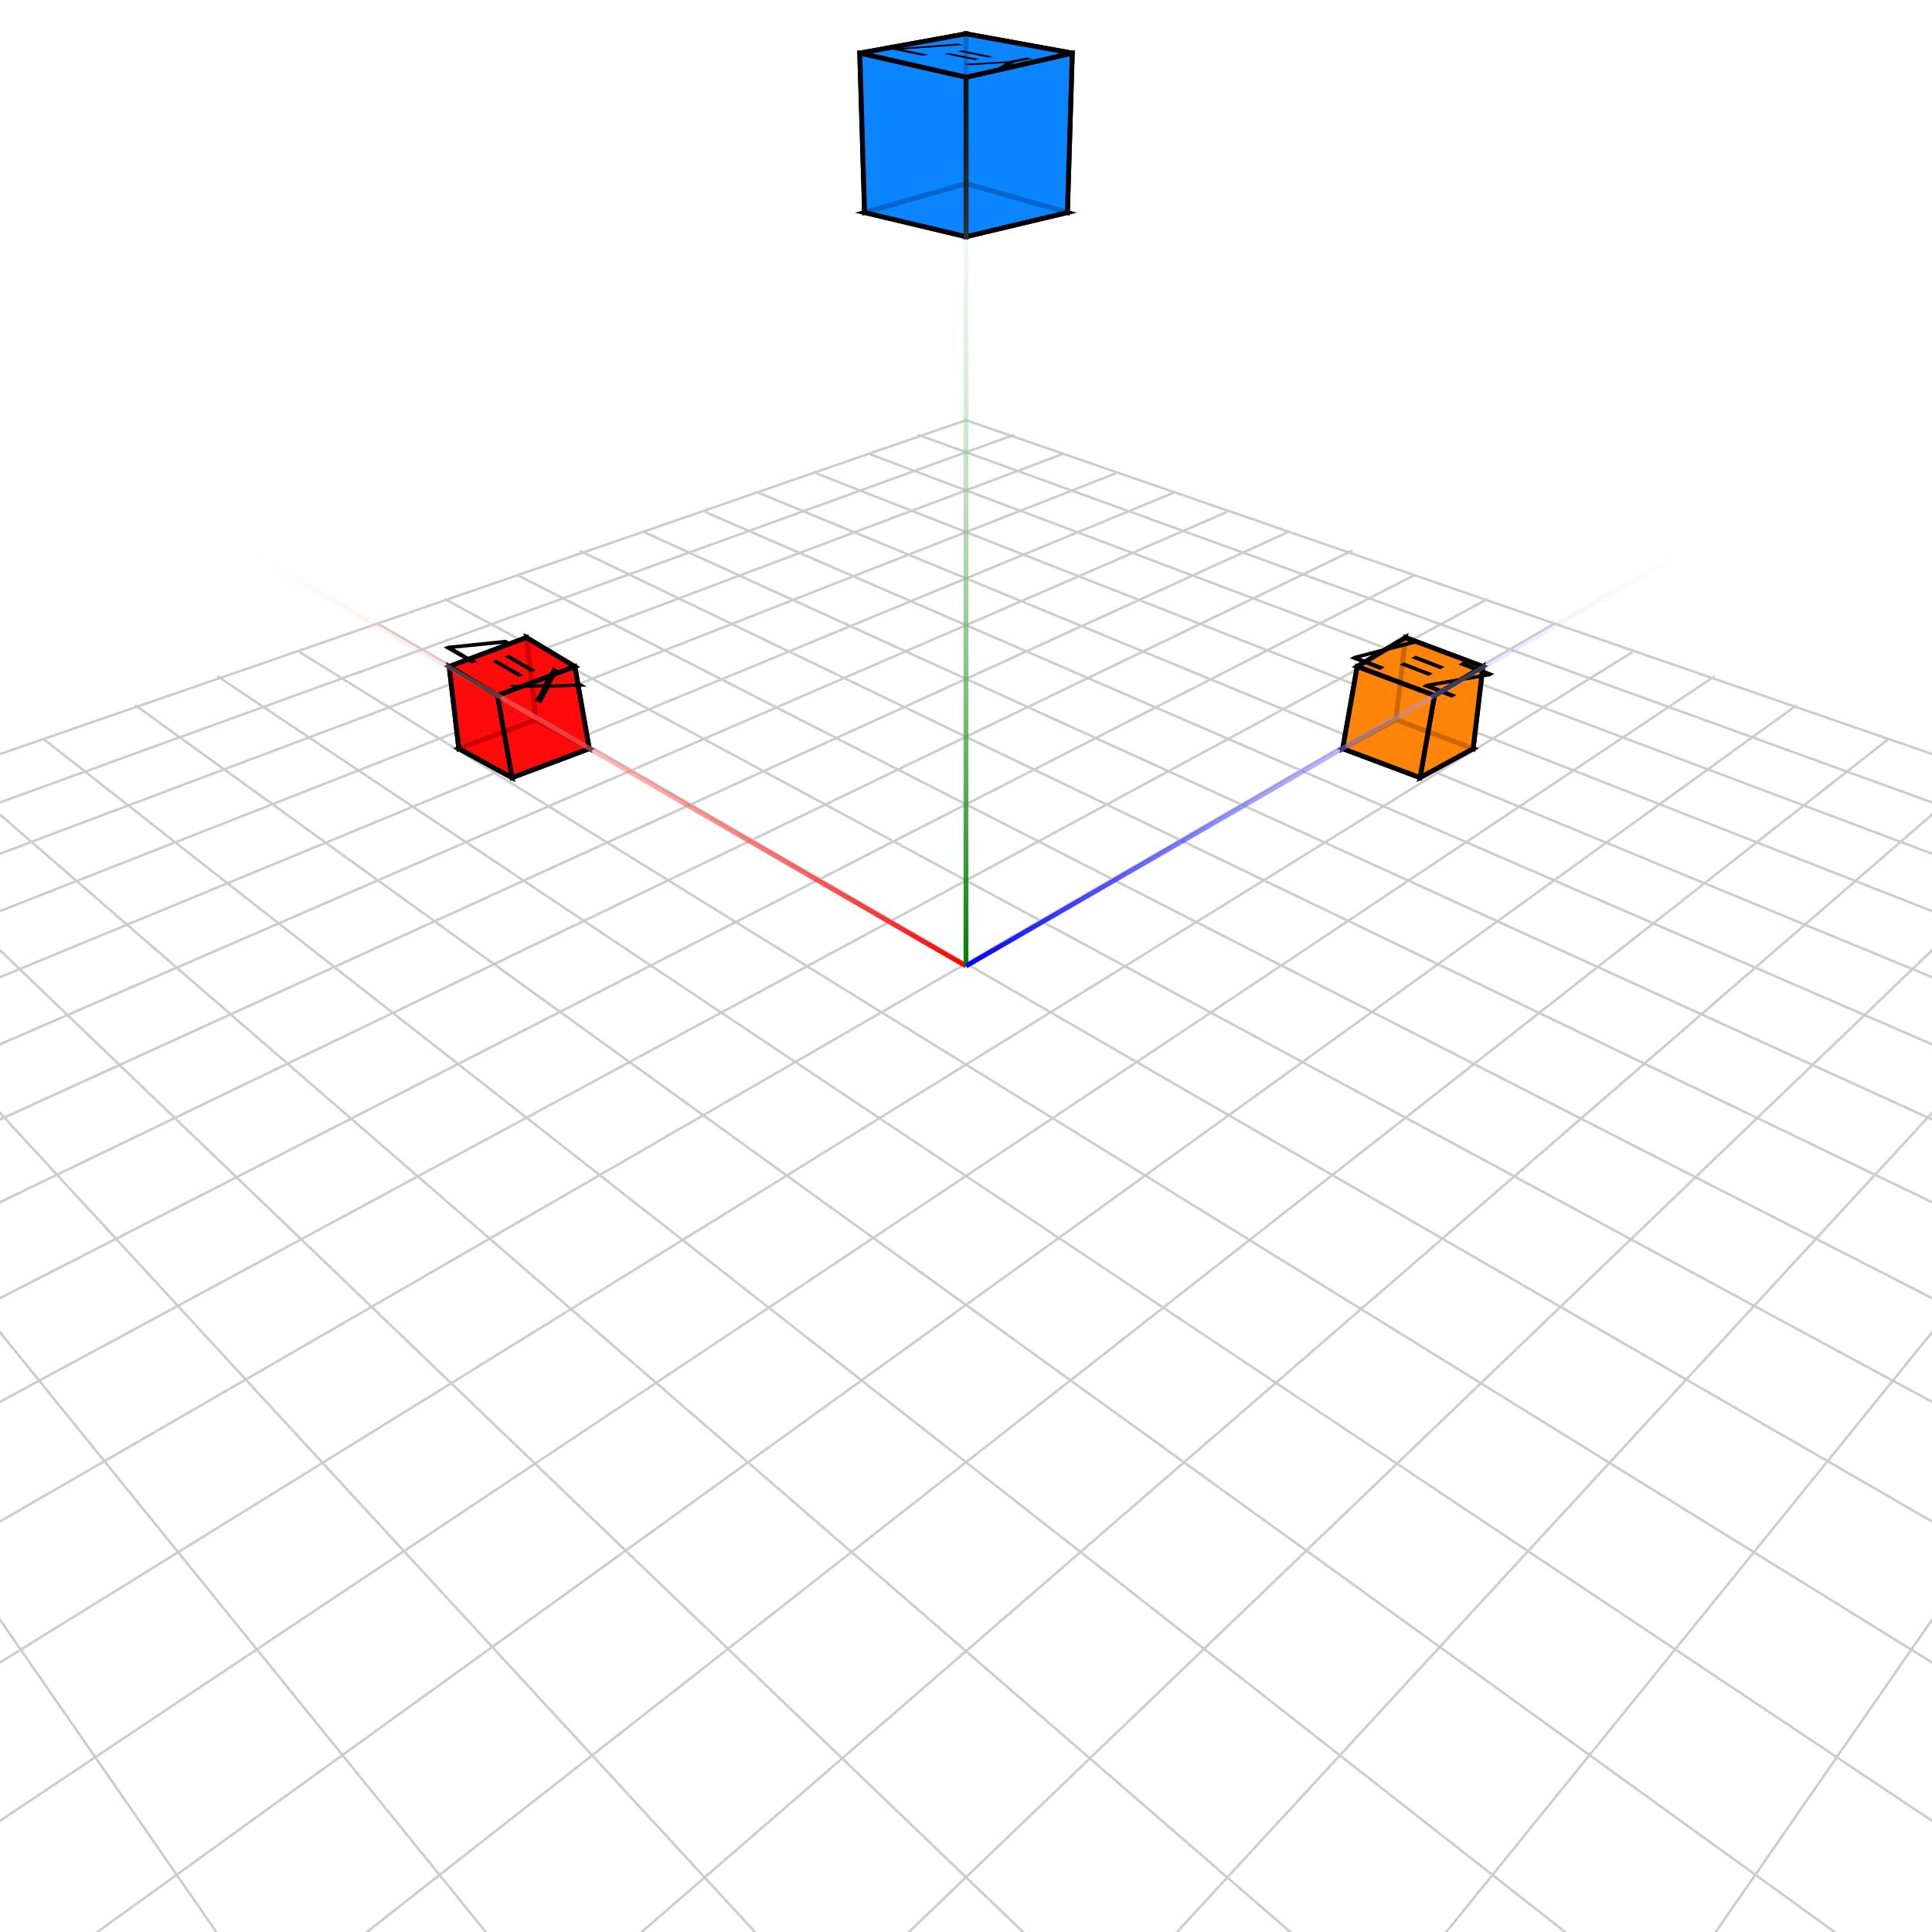
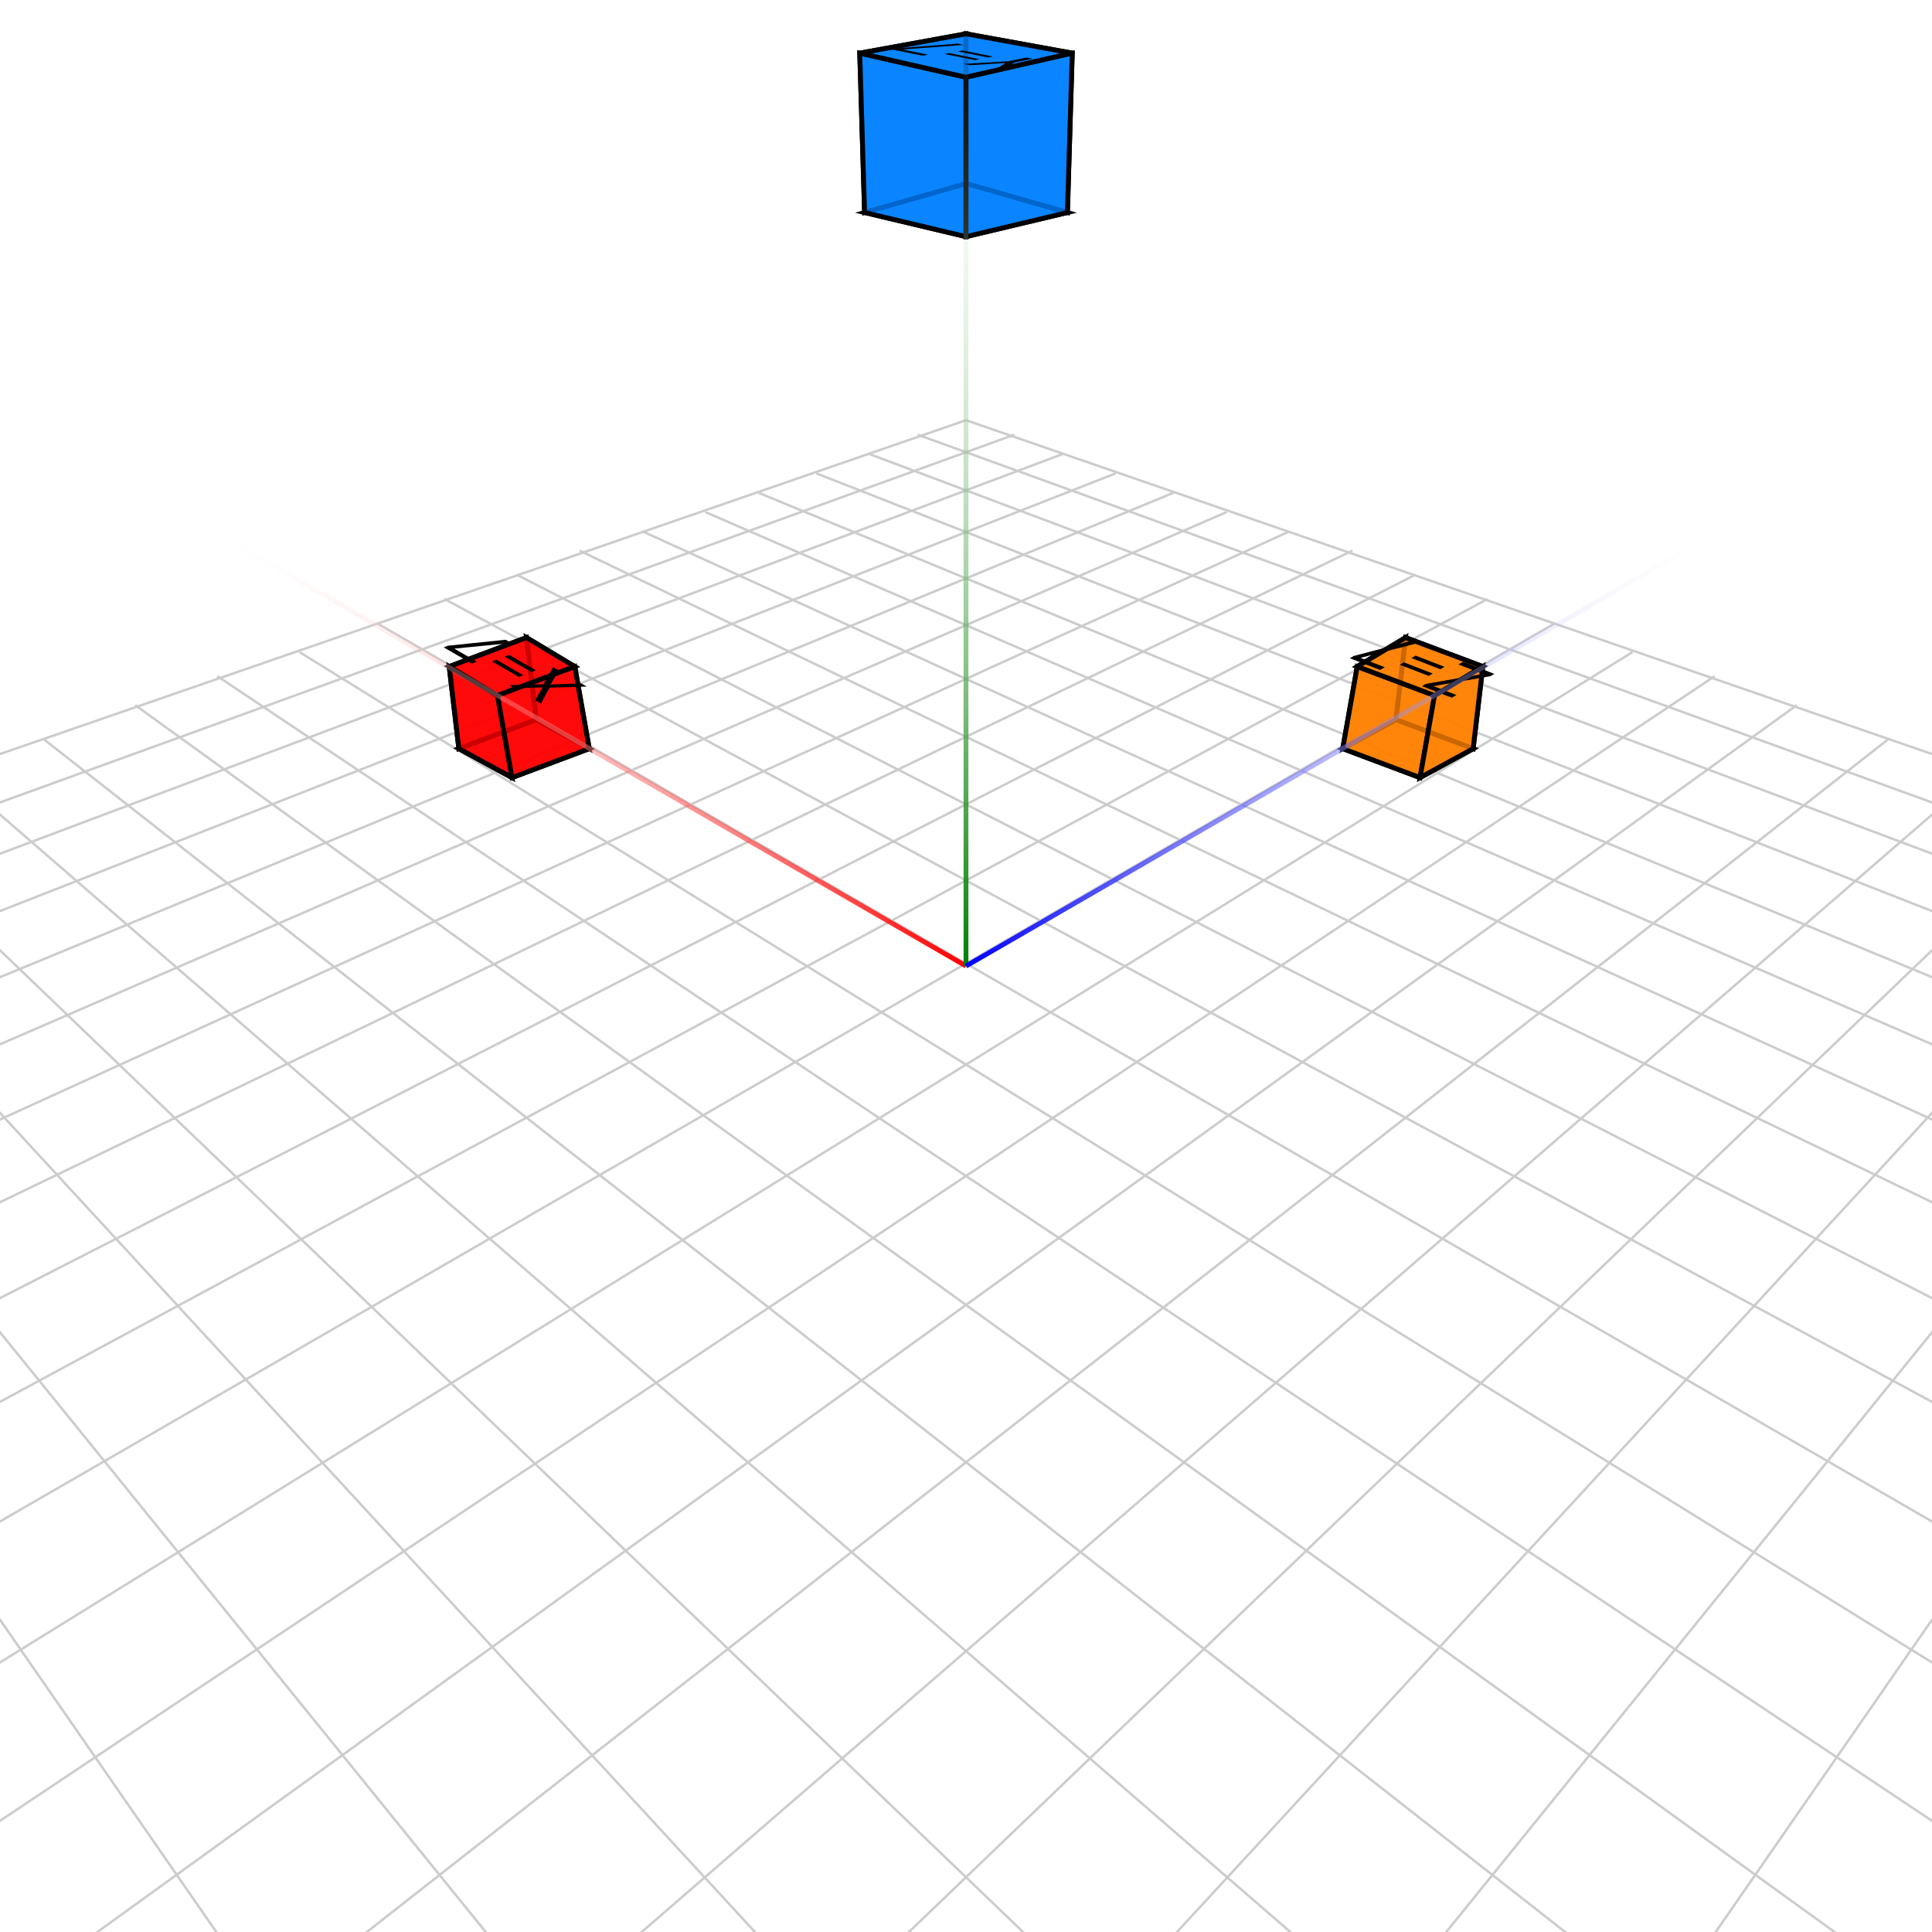
<svg xmlns="http://www.w3.org/2000/svg" width="400" height="400" viewBox="-200 -200 400 400">
  <rect x="-200" y="-200" width="400" height="400" fill="white" />
  <g stroke="#ccc" stroke-width="0.5">
    <line x1="0" y1="566" x2="327" y2="0" />
    <line x1="0" y1="566" x2="-327" y2="0" />
    <line x1="-45" y1="489" x2="300" y2="-9" />
    <line x1="45" y1="489" x2="-300" y2="-9" />
    <line x1="-82" y1="424" x2="276" y2="-18" />
    <line x1="82" y1="424" x2="-276" y2="-18" />
    <line x1="-113" y1="370" x2="252" y2="-26" />
    <line x1="113" y1="370" x2="-252" y2="-26" />
    <line x1="-140" y1="323" x2="231" y2="-33" />
    <line x1="140" y1="323" x2="-231" y2="-33" />
    <line x1="-163" y1="283" x2="210" y2="-40" />
    <line x1="163" y1="283" x2="-210" y2="-40" />
    <line x1="-184" y1="247" x2="191" y2="-47" />
    <line x1="184" y1="247" x2="-191" y2="-47" />
    <line x1="-202" y1="216" x2="172" y2="-54" />
    <line x1="202" y1="216" x2="-172" y2="-54" />
    <line x1="-218" y1="189" x2="155" y2="-60" />
    <line x1="218" y1="189" x2="-155" y2="-60" />
    <line x1="-232" y1="164" x2="138" y2="-65" />
    <line x1="232" y1="164" x2="-138" y2="-65" />
    <line x1="-245" y1="141" x2="122" y2="-71" />
    <line x1="245" y1="141" x2="-122" y2="-71" />
    <line x1="-257" y1="121" x2="108" y2="-76" />
    <line x1="257" y1="121" x2="-108" y2="-76" />
    <line x1="-267" y1="103" x2="93" y2="-81" />
    <line x1="267" y1="103" x2="-93" y2="-81" />
    <line x1="-277" y1="86" x2="80" y2="-86" />
    <line x1="277" y1="86" x2="-80" y2="-86" />
    <line x1="-286" y1="71" x2="67" y2="-90" />
    <line x1="286" y1="71" x2="-67" y2="-90" />
    <line x1="-294" y1="57" x2="54" y2="-94" />
    <line x1="294" y1="57" x2="-54" y2="-94" />
    <line x1="-301" y1="44" x2="43" y2="-98" />
    <line x1="301" y1="44" x2="-43" y2="-98" />
    <line x1="-308" y1="31" x2="31" y2="-102" />
    <line x1="308" y1="31" x2="-31" y2="-102" />
    <line x1="-315" y1="20" x2="20" y2="-106" />
    <line x1="315" y1="20" x2="-20" y2="-106" />
    <line x1="-321" y1="10" x2="10" y2="-110" />
    <line x1="321" y1="10" x2="-10" y2="-110" />
    <line x1="-327" y1="0" x2="0" y2="-113" />
    <line x1="327" y1="0" x2="0" y2="-113" />
  </g>
+   <g fill="rgba(255,0,0,0.8)" stroke="#000">
+     <polygon points="-78,-45 -81,-62 -91,-68 -89,-51" />
+     <polygon points="-94,-39 -105,-45 -89,-51 -78,-45" />
+     <polygon points="-105,-45 -107,-62 -91,-68 -89,-51" />
+   </g>
  <g fill="rgba(255,128,0,0.8)" stroke="#000">
    <polygon points="105,-45 107,-62 91,-68 89,-51" />
    <polygon points="94,-39 78,-45 89,-51 105,-45" />
    <polygon points="78,-45 81,-62 91,-68 89,-51" />
+   </g>
+   <g fill="rgba(255,0,0,0.8)" stroke="#000">
+     <polygon points="-94,-39 -105,-45 -107,-62 -97,-56" />
+     <polygon points="-97,-56 -107,-62 -91,-68 -81,-62" />
+     <polygon points="-94,-39 -97,-56 -81,-62 -78,-45" />
+   </g>
+   <g fill="rgba(255,128,0,0.8)" stroke="#000">
+     <polygon points="94,-39 78,-45 81,-62 97,-56" />
+     <polygon points="97,-56 81,-62 91,-68 107,-62" />
    <polygon points="94,-39 97,-56 107,-62 105,-45" />
-     <polygon points="97,-56 81,-62 91,-68 107,-62" />
-     <polygon points="94,-39 78,-45 81,-62 97,-56" />
  </g>
  <g fill="rgba(0,128,255,0.8)" stroke="#000">
    <polygon points="21,-156 22,-189 0,-193 0,-162" />
-   </g>
-   <g fill="rgba(255,0,0,0.8)" stroke="#000">
-     <polygon points="-78,-45 -81,-62 -91,-68 -89,-51" />
-     <polygon points="-94,-39 -105,-45 -89,-51 -78,-45" />
-     <polygon points="-105,-45 -107,-62 -91,-68 -89,-51" />
-     <polygon points="-94,-39 -97,-56 -81,-62 -78,-45" />
-     <polygon points="-97,-56 -107,-62 -91,-68 -81,-62" />
-   </g>
-   <g fill="rgba(0,128,255,0.8)" stroke="#000">
    <polygon points="0,-151 -21,-156 0,-162 21,-156" />
    <polygon points="-21,-156 -22,-189 0,-193 0,-162" />
+     <polygon points="0,-151 -21,-156 -22,-189 0,-184" />
+     <polygon points="0,-184 -22,-189 0,-193 22,-189" />
    <polygon points="0,-151 0,-184 22,-189 21,-156" />
-     <polygon points="0,-184 -22,-189 0,-193 22,-189" />
-   </g>
-   <g fill="rgba(255,0,0,0.8)" stroke="#000">
-     <polygon points="-94,-39 -105,-45 -107,-62 -97,-56" />
-   </g>
-   <g fill="rgba(0,128,255,0.8)" stroke="#000">
-     <polygon points="0,-151 -21,-156 -22,-189 0,-184" />
  </g>
  <g font-family="sans-serif" font-size="14" text-anchor="middle" dominant-baseline="central" transform="matrix(-0.8650945 -0.4994626 0.9320238 -0.3608464 -93.98832 -61.90998)">
    <text x="0" y="0" fill="rgba(0,0,0,1)">X=7</text>
  </g>
  <g font-family="sans-serif" font-size="14" text-anchor="middle" dominant-baseline="central" transform="matrix(-0.9799846 -0.1973701 0.9799846 -0.1973701 0 -188.4685)">
    <text x="0" y="0" fill="rgba(0,0,0,1)">Y=7</text>
  </g>
  <g font-family="sans-serif" font-size="14" text-anchor="middle" dominant-baseline="central" transform="matrix(-0.9320238 -0.3608464 0.8650945 -0.4994626 93.98832 -61.90998)">
    <text x="0" y="0" fill="rgba(0,0,0,1)">Z=7</text>
  </g>
  <g stroke-width="1">
    <defs>
      <linearGradient id="axis-grad-0" x1="0" y1="0" x2="-490" y2="-283" gradientUnits="userSpaceOnUse">
        <stop offset="0%" stop-color="red" />
        <stop offset="32.258%" stop-color="rgba(255,255,255,0)" />
        <stop offset="100%" stop-color="rgba(255,255,255,0)" />
      </linearGradient>
      <linearGradient id="axis-grad-1" x1="0" y1="0" x2="0" y2="-566" gradientUnits="userSpaceOnUse">
        <stop offset="0%" stop-color="green" />
        <stop offset="34.483%" stop-color="rgba(255,255,255,0)" />
        <stop offset="100%" stop-color="rgba(255,255,255,0)" />
      </linearGradient>
      <linearGradient id="axis-grad-2" x1="0" y1="0" x2="490" y2="-283" gradientUnits="userSpaceOnUse">
        <stop offset="0%" stop-color="blue" />
        <stop offset="32.258%" stop-color="rgba(255,255,255,0)" />
        <stop offset="100%" stop-color="rgba(255,255,255,0)" />
      </linearGradient>
    </defs>
    <line x1="0" y1="0" x2="-490" y2="-283" stroke="url(#axis-grad-0)" />
    <line x1="0" y1="0" x2="0" y2="-566" stroke="url(#axis-grad-1)" />
    <line x1="0" y1="0" x2="490" y2="-283" stroke="url(#axis-grad-2)" />
  </g>
</svg>
